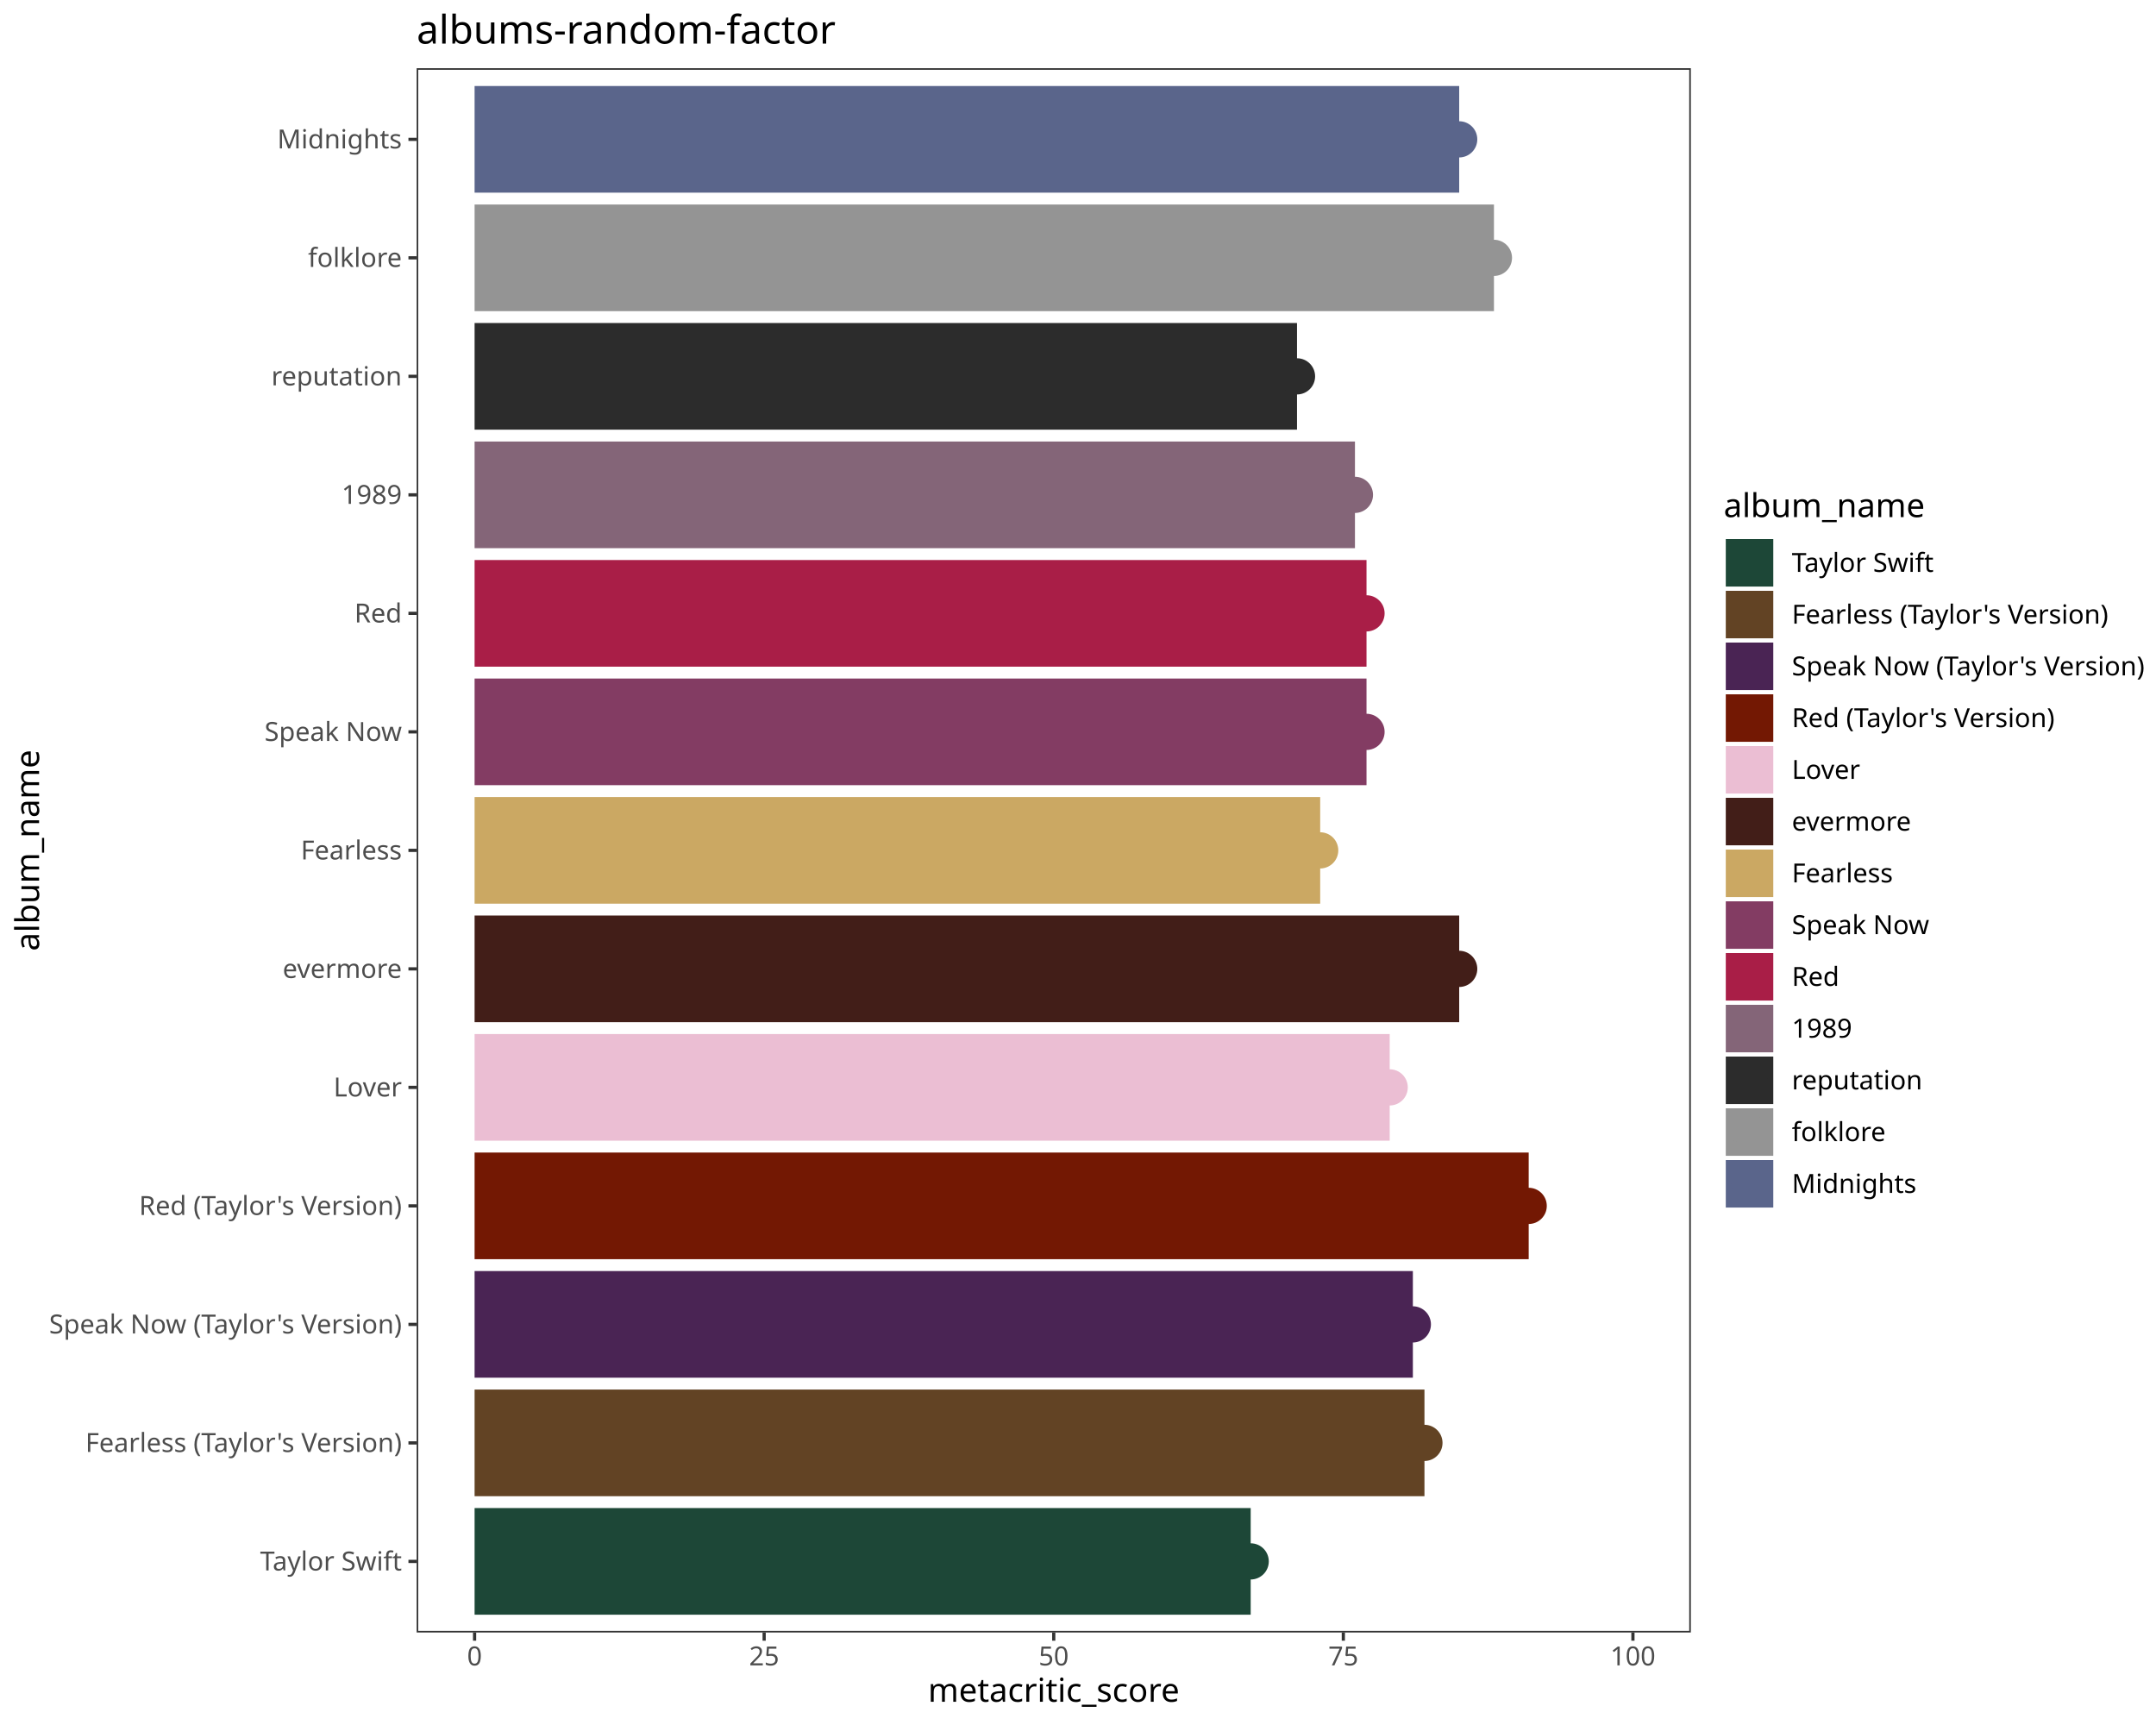
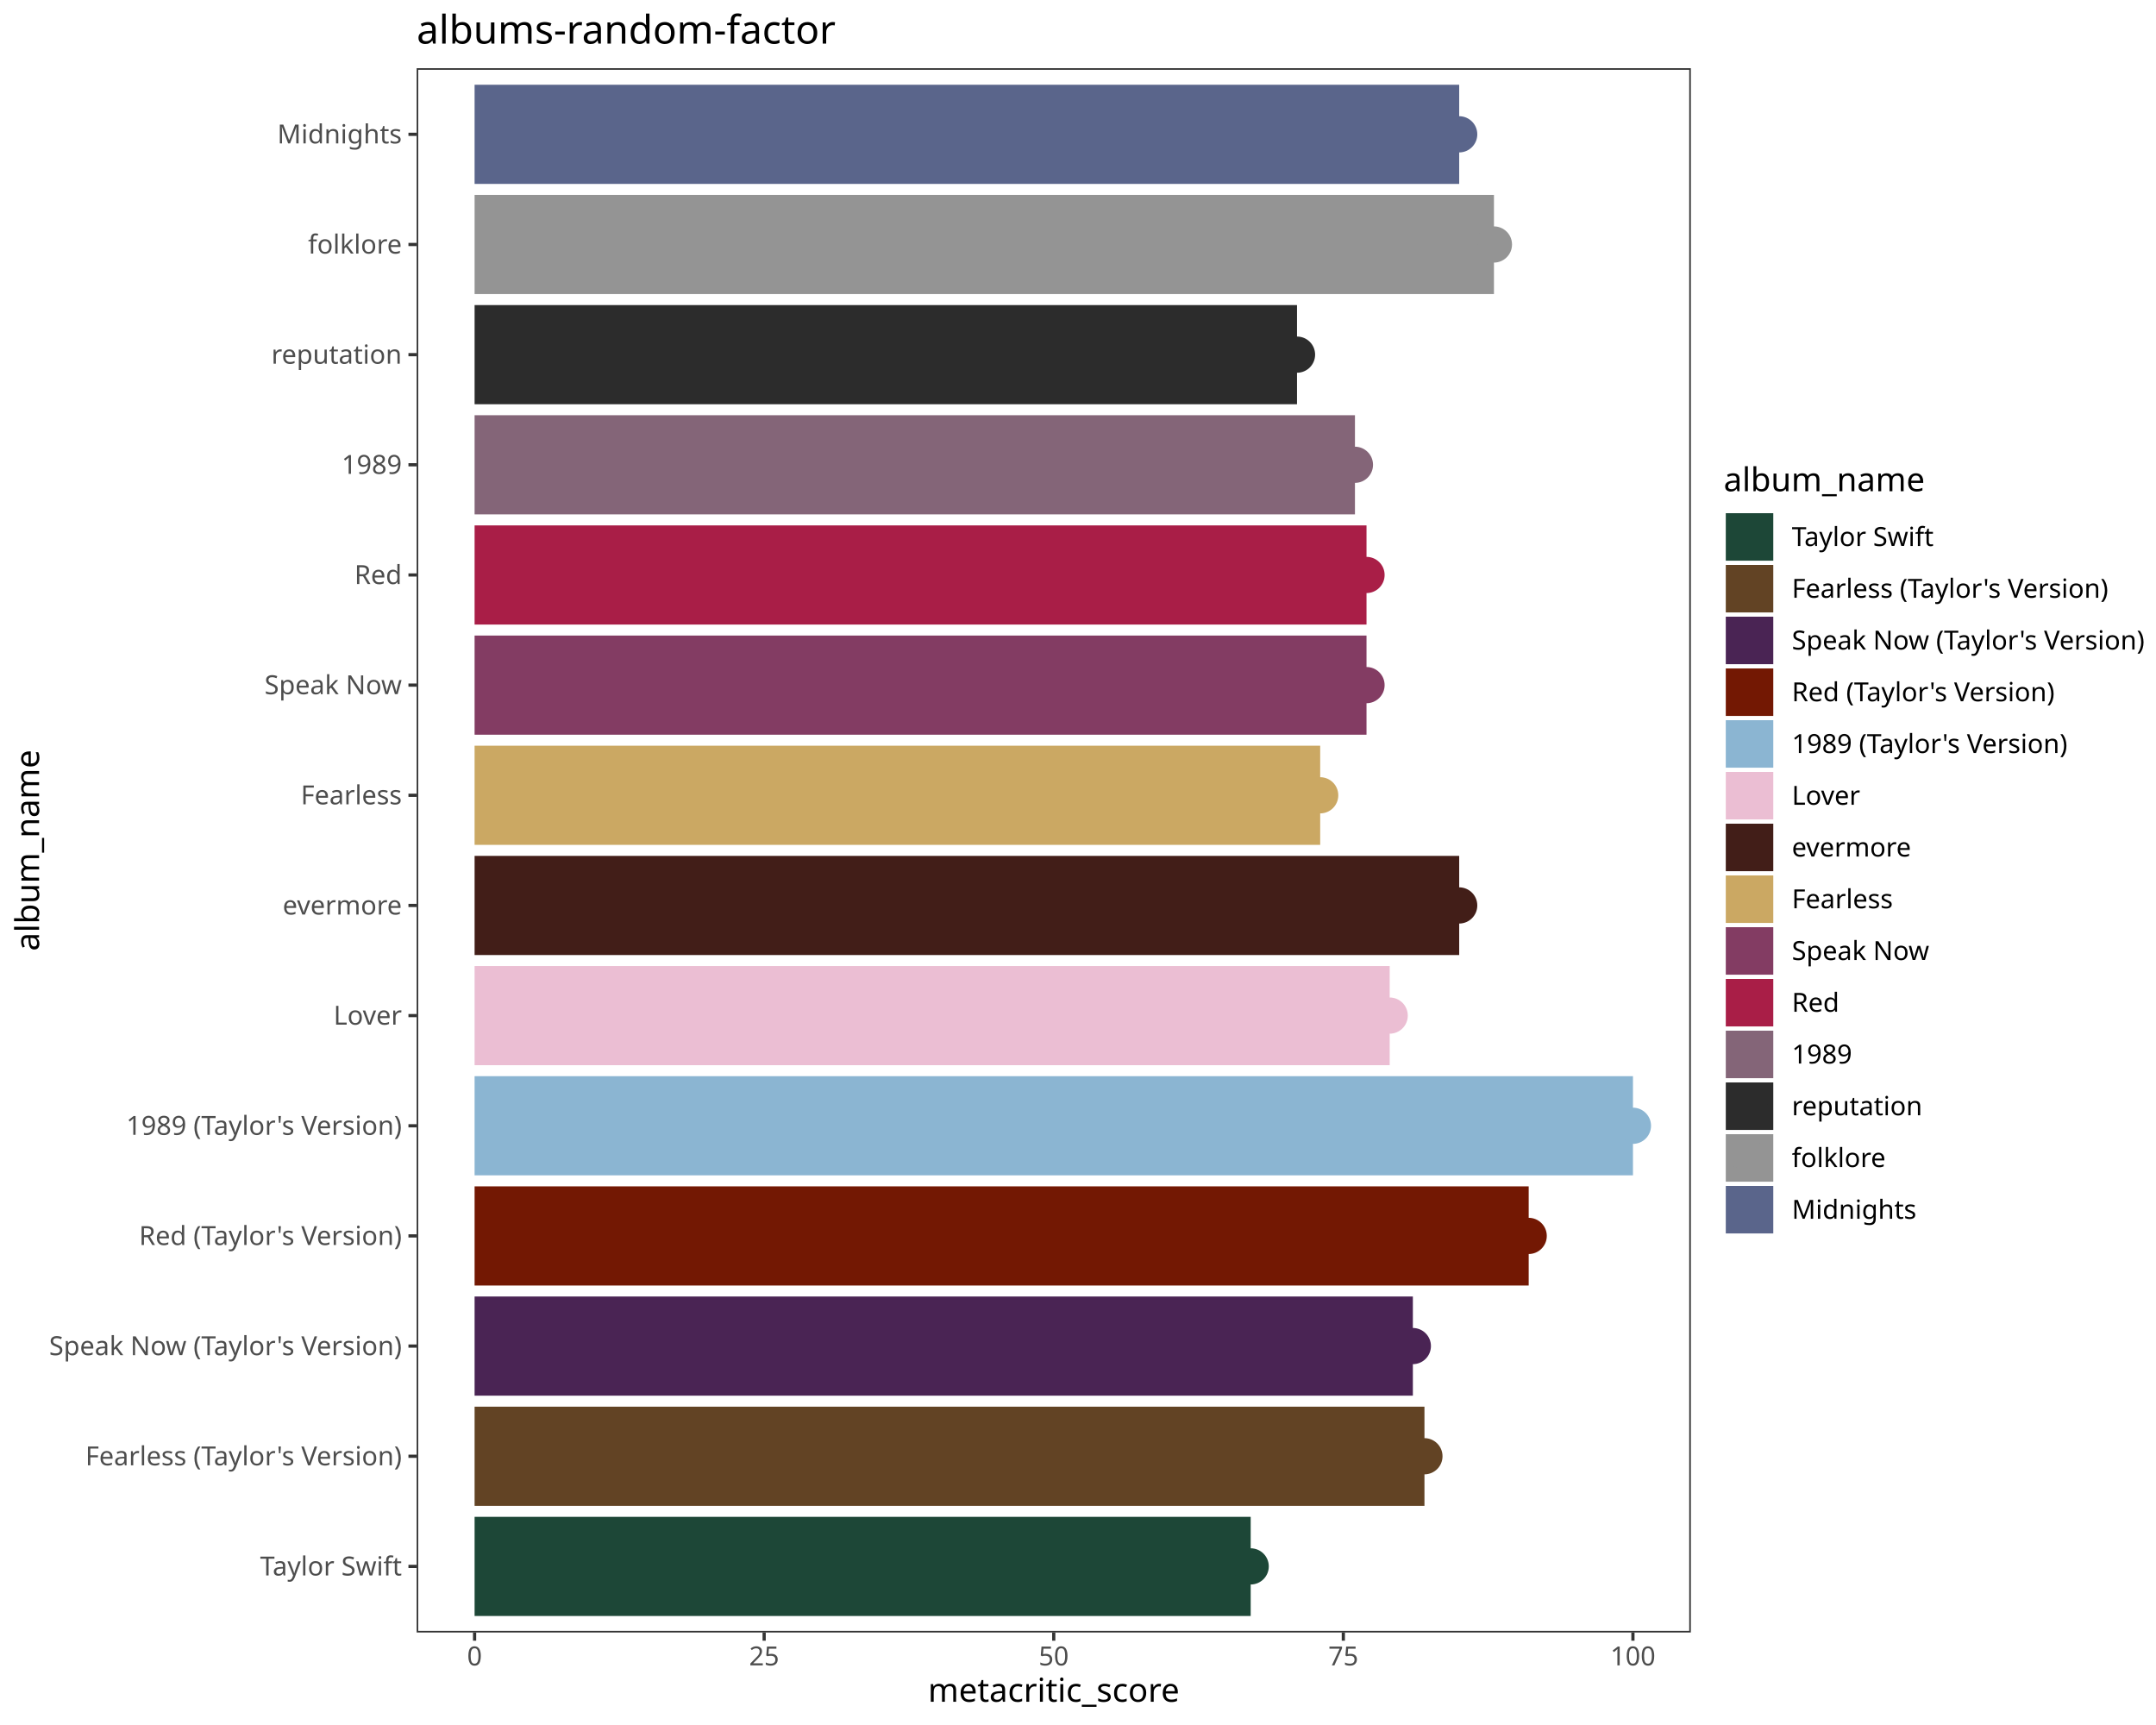
<svg xmlns="http://www.w3.org/2000/svg" class="svglite" data-engine-version="2.0" width="720.00pt" height="576.00pt" viewBox="0 0 720.00 576.00">
  <defs>
    <style type="text/css">
    .svglite line, .svglite polyline, .svglite polygon, .svglite path, .svglite rect, .svglite circle {
      fill: none;
      stroke: #000000;
      stroke-linecap: round;
      stroke-linejoin: round;
      stroke-miterlimit: 10.00;
    }
  </style>
  </defs>
  <rect width="100%" height="100%" style="stroke: none; fill: #FFFFFF;" />
  <defs>
    <clipPath id="cpMC4wMHw3MjAuMDB8MC4wMHw1NzYuMDA=">
      <rect x="0.00" y="0.00" width="720.00" height="576.00" />
    </clipPath>
  </defs>
  <g clip-path="url(#cpMC4wMHw3MjAuMDB8MC4wMHw1NzYuMDA=)">
    <rect x="0.00" y="0.00" width="720.00" height="576.00" style="stroke-width: 1.07; stroke: #FFFFFF; fill: #FFFFFF;" />
  </g>
  <defs>
    <clipPath id="cpMTM5LjE0fDU2NC42NnwyMi43OHw1NDUuMTE=">
      <rect x="139.14" y="22.78" width="425.52" height="522.33" />
    </clipPath>
  </defs>
  <g clip-path="url(#cpMTM5LjE0fDU2NC42NnwyMi43OHw1NDUuMTE=)">
    <rect x="139.14" y="22.78" width="425.52" height="522.33" style="stroke-width: 1.07; stroke: none; fill: #FFFFFF;" />
-     <rect x="158.49" y="503.56" width="259.18" height="35.61" style="stroke-width: 1.07; stroke: none; stroke-linecap: butt; stroke-linejoin: miter; fill: #1D4737;" />
-     <rect x="158.49" y="266.14" width="282.39" height="35.61" style="stroke-width: 1.07; stroke: none; stroke-linecap: butt; stroke-linejoin: miter; fill: #CBA863;" />
-     <rect x="158.49" y="226.57" width="297.86" height="35.61" style="stroke-width: 1.07; stroke: none; stroke-linecap: butt; stroke-linejoin: miter; fill: #833C63;" />
-     <rect x="158.49" y="187.00" width="297.86" height="35.61" style="stroke-width: 1.07; stroke: none; stroke-linecap: butt; stroke-linejoin: miter; fill: #A91E47;" />
-     <rect x="158.49" y="147.43" width="294.00" height="35.61" style="stroke-width: 1.07; stroke: none; stroke-linecap: butt; stroke-linejoin: miter; fill: #846578;" />
-     <rect x="158.49" y="107.86" width="274.65" height="35.61" style="stroke-width: 1.07; stroke: none; stroke-linecap: butt; stroke-linejoin: miter; fill: #2C2C2C;" />
-     <rect x="158.49" y="345.28" width="305.60" height="35.61" style="stroke-width: 1.07; stroke: none; stroke-linecap: butt; stroke-linejoin: miter; fill: #EBBED3;" />
-     <rect x="158.49" y="68.29" width="340.42" height="35.61" style="stroke-width: 1.07; stroke: none; stroke-linecap: butt; stroke-linejoin: miter; fill: #949494;" />
-     <rect x="158.49" y="305.71" width="328.81" height="35.61" style="stroke-width: 1.07; stroke: none; stroke-linecap: butt; stroke-linejoin: miter; fill: #421E18;" />
-     <rect x="158.49" y="463.99" width="317.21" height="35.61" style="stroke-width: 1.07; stroke: none; stroke-linecap: butt; stroke-linejoin: miter; fill: #624324;" />
-     <rect x="158.49" y="384.85" width="352.02" height="35.61" style="stroke-width: 1.07; stroke: none; stroke-linecap: butt; stroke-linejoin: miter; fill: #731803;" />
-     <rect x="158.49" y="28.72" width="328.81" height="35.61" style="stroke-width: 1.07; stroke: none; stroke-linecap: butt; stroke-linejoin: miter; fill: #5A658B;" />
-     <rect x="158.49" y="424.42" width="313.34" height="35.61" style="stroke-width: 1.07; stroke: none; stroke-linecap: butt; stroke-linejoin: miter; fill: #4A2454;" />
-     <circle cx="417.67" cy="521.37" r="5.69" style="stroke-width: 0.71; stroke: #1D4737; fill: #1D4737;" />
-     <circle cx="440.88" cy="283.95" r="5.69" style="stroke-width: 0.71; stroke: #CBA863; fill: #CBA863;" />
-     <circle cx="456.35" cy="244.38" r="5.69" style="stroke-width: 0.71; stroke: #833C63; fill: #833C63;" />
-     <circle cx="456.35" cy="204.81" r="5.69" style="stroke-width: 0.71; stroke: #A91E47; fill: #A91E47;" />
-     <circle cx="452.48" cy="165.24" r="5.69" style="stroke-width: 0.71; stroke: #846578; fill: #846578;" />
-     <circle cx="433.14" cy="125.67" r="5.69" style="stroke-width: 0.71; stroke: #2C2C2C; fill: #2C2C2C;" />
-     <circle cx="464.09" cy="363.09" r="5.69" style="stroke-width: 0.71; stroke: #EBBED3; fill: #EBBED3;" />
-     <circle cx="498.90" cy="86.10" r="5.69" style="stroke-width: 0.71; stroke: #949494; fill: #949494;" />
-     <circle cx="487.30" cy="323.52" r="5.69" style="stroke-width: 0.71; stroke: #421E18; fill: #421E18;" />
-     <circle cx="475.69" cy="481.80" r="5.69" style="stroke-width: 0.71; stroke: #624324; fill: #624324;" />
-     <circle cx="510.51" cy="402.66" r="5.69" style="stroke-width: 0.71; stroke: #731803; fill: #731803;" />
-     <circle cx="487.30" cy="46.53" r="5.69" style="stroke-width: 0.71; stroke: #5A658B; fill: #5A658B;" />
-     <circle cx="471.82" cy="442.23" r="5.69" style="stroke-width: 0.71; stroke: #4A2454; fill: #4A2454;" />
+     <rect x="158.49" y="506.49" width="259.18" height="33.11" style="stroke-width: 1.07; stroke: none; stroke-linecap: butt; stroke-linejoin: miter; fill: #1D4737;" />
+     <rect x="158.49" y="249.00" width="282.39" height="33.11" style="stroke-width: 1.07; stroke: none; stroke-linecap: butt; stroke-linejoin: miter; fill: #CBA863;" />
+     <rect x="158.49" y="212.22" width="297.86" height="33.11" style="stroke-width: 1.07; stroke: none; stroke-linecap: butt; stroke-linejoin: miter; fill: #833C63;" />
+     <rect x="158.49" y="175.44" width="297.86" height="33.11" style="stroke-width: 1.07; stroke: none; stroke-linecap: butt; stroke-linejoin: miter; fill: #A91E47;" />
+     <rect x="158.49" y="138.65" width="294.00" height="33.11" style="stroke-width: 1.07; stroke: none; stroke-linecap: butt; stroke-linejoin: miter; fill: #846578;" />
+     <rect x="158.49" y="101.87" width="274.65" height="33.11" style="stroke-width: 1.07; stroke: none; stroke-linecap: butt; stroke-linejoin: miter; fill: #2C2C2C;" />
+     <rect x="158.49" y="322.57" width="305.60" height="33.11" style="stroke-width: 1.07; stroke: none; stroke-linecap: butt; stroke-linejoin: miter; fill: #EBBED3;" />
+     <rect x="158.49" y="65.08" width="340.42" height="33.11" style="stroke-width: 1.07; stroke: none; stroke-linecap: butt; stroke-linejoin: miter; fill: #949494;" />
+     <rect x="158.49" y="285.79" width="328.81" height="33.11" style="stroke-width: 1.07; stroke: none; stroke-linecap: butt; stroke-linejoin: miter; fill: #421E18;" />
+     <rect x="158.49" y="469.71" width="317.21" height="33.11" style="stroke-width: 1.07; stroke: none; stroke-linecap: butt; stroke-linejoin: miter; fill: #624324;" />
+     <rect x="158.49" y="396.14" width="352.02" height="33.11" style="stroke-width: 1.07; stroke: none; stroke-linecap: butt; stroke-linejoin: miter; fill: #731803;" />
+     <rect x="158.49" y="28.30" width="328.81" height="33.11" style="stroke-width: 1.07; stroke: none; stroke-linecap: butt; stroke-linejoin: miter; fill: #5A658B;" />
+     <rect x="158.49" y="432.92" width="313.34" height="33.11" style="stroke-width: 1.07; stroke: none; stroke-linecap: butt; stroke-linejoin: miter; fill: #4A2454;" />
+     <rect x="158.49" y="359.35" width="386.84" height="33.11" style="stroke-width: 1.07; stroke: none; stroke-linecap: butt; stroke-linejoin: miter; fill: #8BB5D2;" />
+     <circle cx="417.67" cy="523.04" r="5.69" style="stroke-width: 0.71; stroke: #1D4737; fill: #1D4737;" />
+     <circle cx="440.88" cy="265.56" r="5.69" style="stroke-width: 0.71; stroke: #CBA863; fill: #CBA863;" />
+     <circle cx="456.35" cy="228.77" r="5.69" style="stroke-width: 0.71; stroke: #833C63; fill: #833C63;" />
+     <circle cx="456.35" cy="191.99" r="5.69" style="stroke-width: 0.71; stroke: #A91E47; fill: #A91E47;" />
+     <circle cx="452.48" cy="155.20" r="5.69" style="stroke-width: 0.71; stroke: #846578; fill: #846578;" />
+     <circle cx="433.14" cy="118.42" r="5.69" style="stroke-width: 0.71; stroke: #2C2C2C; fill: #2C2C2C;" />
+     <circle cx="464.09" cy="339.12" r="5.69" style="stroke-width: 0.71; stroke: #EBBED3; fill: #EBBED3;" />
+     <circle cx="498.90" cy="81.64" r="5.69" style="stroke-width: 0.71; stroke: #949494; fill: #949494;" />
+     <circle cx="487.30" cy="302.34" r="5.69" style="stroke-width: 0.71; stroke: #421E18; fill: #421E18;" />
+     <circle cx="475.69" cy="486.26" r="5.69" style="stroke-width: 0.71; stroke: #624324; fill: #624324;" />
+     <circle cx="510.51" cy="412.69" r="5.69" style="stroke-width: 0.71; stroke: #731803; fill: #731803;" />
+     <circle cx="487.30" cy="44.85" r="5.69" style="stroke-width: 0.71; stroke: #5A658B; fill: #5A658B;" />
+     <circle cx="471.82" cy="449.47" r="5.69" style="stroke-width: 0.71; stroke: #4A2454; fill: #4A2454;" />
+     <circle cx="545.32" cy="375.91" r="5.69" style="stroke-width: 0.71; stroke: #8BB5D2; fill: #8BB5D2;" />
    <rect x="139.14" y="22.78" width="425.52" height="522.33" style="stroke-width: 1.07; stroke: #333333;" />
  </g>
  <g clip-path="url(#cpMC4wMHw3MjAuMDB8MC4wMHw1NzYuMDA=)">
-     <text x="134.21" y="524.40" text-anchor="end" style="font-size: 8.80px; fill: #4D4D4D; font-family: sans;" textLength="45.97px" lengthAdjust="spacingAndGlyphs">Taylor Swift</text>
-     <text x="134.21" y="484.83" text-anchor="end" style="font-size: 8.80px; fill: #4D4D4D; font-family: sans;" textLength="104.88px" lengthAdjust="spacingAndGlyphs">Fearless (Taylor's Version)</text>
-     <text x="134.21" y="445.26" text-anchor="end" style="font-size: 8.80px; fill: #4D4D4D; font-family: sans;" textLength="116.14px" lengthAdjust="spacingAndGlyphs">Speak Now (Taylor's Version)</text>
-     <text x="134.21" y="405.69" text-anchor="end" style="font-size: 8.80px; fill: #4D4D4D; font-family: sans;" textLength="87.27px" lengthAdjust="spacingAndGlyphs">Red (Taylor's Version)</text>
-     <text x="134.21" y="366.12" text-anchor="end" style="font-size: 8.80px; fill: #4D4D4D; font-family: sans;" textLength="22.02px" lengthAdjust="spacingAndGlyphs">Lover</text>
-     <text x="134.21" y="326.55" text-anchor="end" style="font-size: 8.80px; fill: #4D4D4D; font-family: sans;" textLength="37.18px" lengthAdjust="spacingAndGlyphs">evermore</text>
-     <text x="134.21" y="286.98" text-anchor="end" style="font-size: 8.80px; fill: #4D4D4D; font-family: sans;" textLength="33.75px" lengthAdjust="spacingAndGlyphs">Fearless</text>
-     <text x="134.21" y="247.41" text-anchor="end" style="font-size: 8.80px; fill: #4D4D4D; font-family: sans;" textLength="45.01px" lengthAdjust="spacingAndGlyphs">Speak Now</text>
-     <text x="134.21" y="207.84" text-anchor="end" style="font-size: 8.80px; fill: #4D4D4D; font-family: sans;" textLength="16.15px" lengthAdjust="spacingAndGlyphs">Red</text>
-     <text x="134.21" y="168.26" text-anchor="end" style="font-size: 8.80px; fill: #4D4D4D; font-family: sans;" textLength="19.58px" lengthAdjust="spacingAndGlyphs">1989</text>
-     <text x="134.21" y="128.69" text-anchor="end" style="font-size: 8.80px; fill: #4D4D4D; font-family: sans;" textLength="39.14px" lengthAdjust="spacingAndGlyphs">reputation</text>
-     <text x="134.21" y="89.12" text-anchor="end" style="font-size: 8.80px; fill: #4D4D4D; font-family: sans;" textLength="28.37px" lengthAdjust="spacingAndGlyphs">folklore</text>
-     <text x="134.21" y="49.55" text-anchor="end" style="font-size: 8.80px; fill: #4D4D4D; font-family: sans;" textLength="37.67px" lengthAdjust="spacingAndGlyphs">Midnights</text>
-     <polyline points="136.40,521.37 139.14,521.37 " style="stroke-width: 1.07; stroke: #333333; stroke-linecap: butt;" />
-     <polyline points="136.40,481.80 139.14,481.80 " style="stroke-width: 1.07; stroke: #333333; stroke-linecap: butt;" />
-     <polyline points="136.40,442.23 139.14,442.23 " style="stroke-width: 1.07; stroke: #333333; stroke-linecap: butt;" />
-     <polyline points="136.40,402.66 139.14,402.66 " style="stroke-width: 1.07; stroke: #333333; stroke-linecap: butt;" />
-     <polyline points="136.40,363.09 139.14,363.09 " style="stroke-width: 1.07; stroke: #333333; stroke-linecap: butt;" />
-     <polyline points="136.40,323.52 139.14,323.52 " style="stroke-width: 1.07; stroke: #333333; stroke-linecap: butt;" />
-     <polyline points="136.40,283.95 139.14,283.95 " style="stroke-width: 1.07; stroke: #333333; stroke-linecap: butt;" />
-     <polyline points="136.40,244.38 139.14,244.38 " style="stroke-width: 1.07; stroke: #333333; stroke-linecap: butt;" />
-     <polyline points="136.40,204.81 139.14,204.81 " style="stroke-width: 1.07; stroke: #333333; stroke-linecap: butt;" />
-     <polyline points="136.40,165.24 139.14,165.24 " style="stroke-width: 1.07; stroke: #333333; stroke-linecap: butt;" />
-     <polyline points="136.40,125.67 139.14,125.67 " style="stroke-width: 1.07; stroke: #333333; stroke-linecap: butt;" />
-     <polyline points="136.40,86.10 139.14,86.10 " style="stroke-width: 1.07; stroke: #333333; stroke-linecap: butt;" />
-     <polyline points="136.40,46.53 139.14,46.53 " style="stroke-width: 1.07; stroke: #333333; stroke-linecap: butt;" />
+     <text x="134.21" y="526.07" text-anchor="end" style="font-size: 8.80px; fill: #4D4D4D; font-family: sans;" textLength="45.97px" lengthAdjust="spacingAndGlyphs">Taylor Swift</text>
+     <text x="134.21" y="489.29" text-anchor="end" style="font-size: 8.80px; fill: #4D4D4D; font-family: sans;" textLength="104.88px" lengthAdjust="spacingAndGlyphs">Fearless (Taylor's Version)</text>
+     <text x="134.21" y="452.50" text-anchor="end" style="font-size: 8.80px; fill: #4D4D4D; font-family: sans;" textLength="116.14px" lengthAdjust="spacingAndGlyphs">Speak Now (Taylor's Version)</text>
+     <text x="134.21" y="415.72" text-anchor="end" style="font-size: 8.80px; fill: #4D4D4D; font-family: sans;" textLength="87.27px" lengthAdjust="spacingAndGlyphs">Red (Taylor's Version)</text>
+     <text x="134.21" y="378.94" text-anchor="end" style="font-size: 8.80px; fill: #4D4D4D; font-family: sans;" textLength="90.71px" lengthAdjust="spacingAndGlyphs">1989 (Taylor's Version)</text>
+     <text x="134.21" y="342.15" text-anchor="end" style="font-size: 8.80px; fill: #4D4D4D; font-family: sans;" textLength="22.02px" lengthAdjust="spacingAndGlyphs">Lover</text>
+     <text x="134.21" y="305.37" text-anchor="end" style="font-size: 8.80px; fill: #4D4D4D; font-family: sans;" textLength="37.18px" lengthAdjust="spacingAndGlyphs">evermore</text>
+     <text x="134.21" y="268.58" text-anchor="end" style="font-size: 8.80px; fill: #4D4D4D; font-family: sans;" textLength="33.75px" lengthAdjust="spacingAndGlyphs">Fearless</text>
+     <text x="134.21" y="231.80" text-anchor="end" style="font-size: 8.80px; fill: #4D4D4D; font-family: sans;" textLength="45.01px" lengthAdjust="spacingAndGlyphs">Speak Now</text>
+     <text x="134.21" y="195.02" text-anchor="end" style="font-size: 8.80px; fill: #4D4D4D; font-family: sans;" textLength="16.15px" lengthAdjust="spacingAndGlyphs">Red</text>
+     <text x="134.21" y="158.23" text-anchor="end" style="font-size: 8.80px; fill: #4D4D4D; font-family: sans;" textLength="19.58px" lengthAdjust="spacingAndGlyphs">1989</text>
+     <text x="134.21" y="121.45" text-anchor="end" style="font-size: 8.80px; fill: #4D4D4D; font-family: sans;" textLength="39.14px" lengthAdjust="spacingAndGlyphs">reputation</text>
+     <text x="134.21" y="84.67" text-anchor="end" style="font-size: 8.80px; fill: #4D4D4D; font-family: sans;" textLength="28.37px" lengthAdjust="spacingAndGlyphs">folklore</text>
+     <text x="134.21" y="47.88" text-anchor="end" style="font-size: 8.80px; fill: #4D4D4D; font-family: sans;" textLength="37.67px" lengthAdjust="spacingAndGlyphs">Midnights</text>
+     <polyline points="136.40,523.04 139.14,523.04 " style="stroke-width: 1.07; stroke: #333333; stroke-linecap: butt;" />
+     <polyline points="136.40,486.26 139.14,486.26 " style="stroke-width: 1.07; stroke: #333333; stroke-linecap: butt;" />
+     <polyline points="136.40,449.47 139.14,449.47 " style="stroke-width: 1.07; stroke: #333333; stroke-linecap: butt;" />
+     <polyline points="136.40,412.69 139.14,412.69 " style="stroke-width: 1.07; stroke: #333333; stroke-linecap: butt;" />
+     <polyline points="136.40,375.91 139.14,375.91 " style="stroke-width: 1.07; stroke: #333333; stroke-linecap: butt;" />
+     <polyline points="136.40,339.12 139.14,339.12 " style="stroke-width: 1.07; stroke: #333333; stroke-linecap: butt;" />
+     <polyline points="136.40,302.34 139.14,302.34 " style="stroke-width: 1.07; stroke: #333333; stroke-linecap: butt;" />
+     <polyline points="136.40,265.56 139.14,265.56 " style="stroke-width: 1.07; stroke: #333333; stroke-linecap: butt;" />
+     <polyline points="136.40,228.77 139.14,228.77 " style="stroke-width: 1.07; stroke: #333333; stroke-linecap: butt;" />
+     <polyline points="136.40,191.99 139.14,191.99 " style="stroke-width: 1.07; stroke: #333333; stroke-linecap: butt;" />
+     <polyline points="136.40,155.20 139.14,155.20 " style="stroke-width: 1.07; stroke: #333333; stroke-linecap: butt;" />
+     <polyline points="136.40,118.42 139.14,118.42 " style="stroke-width: 1.07; stroke: #333333; stroke-linecap: butt;" />
+     <polyline points="136.40,81.64 139.14,81.64 " style="stroke-width: 1.07; stroke: #333333; stroke-linecap: butt;" />
+     <polyline points="136.40,44.85 139.14,44.85 " style="stroke-width: 1.07; stroke: #333333; stroke-linecap: butt;" />
    <polyline points="158.49,547.85 158.49,545.11 " style="stroke-width: 1.07; stroke: #333333; stroke-linecap: butt;" />
    <polyline points="255.19,547.85 255.19,545.11 " style="stroke-width: 1.07; stroke: #333333; stroke-linecap: butt;" />
    <polyline points="351.90,547.85 351.90,545.11 " style="stroke-width: 1.07; stroke: #333333; stroke-linecap: butt;" />
    <polyline points="448.61,547.85 448.61,545.11 " style="stroke-width: 1.07; stroke: #333333; stroke-linecap: butt;" />
    <polyline points="545.32,547.85 545.32,545.11 " style="stroke-width: 1.07; stroke: #333333; stroke-linecap: butt;" />
    <text x="158.49" y="556.10" text-anchor="middle" style="font-size: 8.80px; fill: #4D4D4D; font-family: sans;" textLength="4.89px" lengthAdjust="spacingAndGlyphs">0</text>
    <text x="255.19" y="556.10" text-anchor="middle" style="font-size: 8.80px; fill: #4D4D4D; font-family: sans;" textLength="9.79px" lengthAdjust="spacingAndGlyphs">25</text>
    <text x="351.90" y="556.10" text-anchor="middle" style="font-size: 8.80px; fill: #4D4D4D; font-family: sans;" textLength="9.79px" lengthAdjust="spacingAndGlyphs">50</text>
    <text x="448.61" y="556.10" text-anchor="middle" style="font-size: 8.80px; fill: #4D4D4D; font-family: sans;" textLength="9.79px" lengthAdjust="spacingAndGlyphs">75</text>
    <text x="545.32" y="556.10" text-anchor="middle" style="font-size: 8.80px; fill: #4D4D4D; font-family: sans;" textLength="14.68px" lengthAdjust="spacingAndGlyphs">100</text>
    <text x="351.90" y="568.24" text-anchor="middle" style="font-size: 11.00px; font-family: sans;" textLength="80.10px" lengthAdjust="spacingAndGlyphs">metacritic_score</text>
    <text transform="translate(13.05,283.95) rotate(-90)" text-anchor="middle" style="font-size: 11.00px; font-family: sans;" textLength="63.60px" lengthAdjust="spacingAndGlyphs">album_name</text>
-     <rect x="575.62" y="163.96" width="138.90" height="239.97" style="stroke-width: 1.07; stroke: none; fill: #FFFFFF;" />
-     <text x="575.62" y="172.67" style="font-size: 11.00px; font-family: sans;" textLength="63.60px" lengthAdjust="spacingAndGlyphs">album_name</text>
-     <rect x="575.62" y="179.29" width="17.28" height="17.28" style="stroke-width: 1.07; stroke: none; fill: #FFFFFF;" />
-     <rect x="576.33" y="180.00" width="15.86" height="15.86" style="stroke-width: 1.07; stroke: none; stroke-linecap: butt; stroke-linejoin: miter; fill: #1D4737;" />
-     <circle cx="584.26" cy="187.93" r="5.69" style="stroke-width: 0.71; stroke: #1D4737; fill: #1D4737;" />
-     <rect x="575.62" y="196.57" width="17.28" height="17.28" style="stroke-width: 1.07; stroke: none; fill: #FFFFFF;" />
-     <rect x="576.33" y="197.28" width="15.86" height="15.86" style="stroke-width: 1.07; stroke: none; stroke-linecap: butt; stroke-linejoin: miter; fill: #624324;" />
-     <circle cx="584.26" cy="205.21" r="5.69" style="stroke-width: 0.71; stroke: #624324; fill: #624324;" />
-     <rect x="575.62" y="213.85" width="17.28" height="17.28" style="stroke-width: 1.07; stroke: none; fill: #FFFFFF;" />
-     <rect x="576.33" y="214.56" width="15.86" height="15.86" style="stroke-width: 1.07; stroke: none; stroke-linecap: butt; stroke-linejoin: miter; fill: #4A2454;" />
-     <circle cx="584.26" cy="222.49" r="5.69" style="stroke-width: 0.71; stroke: #4A2454; fill: #4A2454;" />
-     <rect x="575.62" y="231.13" width="17.28" height="17.28" style="stroke-width: 1.07; stroke: none; fill: #FFFFFF;" />
-     <rect x="576.33" y="231.84" width="15.86" height="15.86" style="stroke-width: 1.07; stroke: none; stroke-linecap: butt; stroke-linejoin: miter; fill: #731803;" />
-     <circle cx="584.26" cy="239.77" r="5.69" style="stroke-width: 0.71; stroke: #731803; fill: #731803;" />
-     <rect x="575.62" y="248.41" width="17.28" height="17.28" style="stroke-width: 1.07; stroke: none; fill: #FFFFFF;" />
-     <rect x="576.33" y="249.12" width="15.86" height="15.86" style="stroke-width: 1.07; stroke: none; stroke-linecap: butt; stroke-linejoin: miter; fill: #EBBED3;" />
-     <circle cx="584.26" cy="257.05" r="5.69" style="stroke-width: 0.71; stroke: #EBBED3; fill: #EBBED3;" />
-     <rect x="575.62" y="265.69" width="17.28" height="17.28" style="stroke-width: 1.07; stroke: none; fill: #FFFFFF;" />
-     <rect x="576.33" y="266.40" width="15.86" height="15.86" style="stroke-width: 1.07; stroke: none; stroke-linecap: butt; stroke-linejoin: miter; fill: #421E18;" />
-     <circle cx="584.26" cy="274.33" r="5.69" style="stroke-width: 0.71; stroke: #421E18; fill: #421E18;" />
-     <rect x="575.62" y="282.97" width="17.28" height="17.28" style="stroke-width: 1.07; stroke: none; fill: #FFFFFF;" />
-     <rect x="576.33" y="283.68" width="15.86" height="15.86" style="stroke-width: 1.07; stroke: none; stroke-linecap: butt; stroke-linejoin: miter; fill: #CBA863;" />
-     <circle cx="584.26" cy="291.61" r="5.69" style="stroke-width: 0.71; stroke: #CBA863; fill: #CBA863;" />
-     <rect x="575.62" y="300.25" width="17.28" height="17.28" style="stroke-width: 1.07; stroke: none; fill: #FFFFFF;" />
-     <rect x="576.33" y="300.96" width="15.86" height="15.86" style="stroke-width: 1.07; stroke: none; stroke-linecap: butt; stroke-linejoin: miter; fill: #833C63;" />
-     <circle cx="584.26" cy="308.89" r="5.69" style="stroke-width: 0.71; stroke: #833C63; fill: #833C63;" />
-     <rect x="575.62" y="317.53" width="17.28" height="17.28" style="stroke-width: 1.07; stroke: none; fill: #FFFFFF;" />
-     <rect x="576.33" y="318.24" width="15.86" height="15.86" style="stroke-width: 1.07; stroke: none; stroke-linecap: butt; stroke-linejoin: miter; fill: #A91E47;" />
-     <circle cx="584.26" cy="326.17" r="5.69" style="stroke-width: 0.71; stroke: #A91E47; fill: #A91E47;" />
-     <rect x="575.62" y="334.81" width="17.28" height="17.28" style="stroke-width: 1.07; stroke: none; fill: #FFFFFF;" />
-     <rect x="576.33" y="335.52" width="15.86" height="15.86" style="stroke-width: 1.07; stroke: none; stroke-linecap: butt; stroke-linejoin: miter; fill: #846578;" />
-     <circle cx="584.26" cy="343.45" r="5.69" style="stroke-width: 0.71; stroke: #846578; fill: #846578;" />
-     <rect x="575.62" y="352.09" width="17.28" height="17.28" style="stroke-width: 1.07; stroke: none; fill: #FFFFFF;" />
-     <rect x="576.33" y="352.80" width="15.86" height="15.86" style="stroke-width: 1.07; stroke: none; stroke-linecap: butt; stroke-linejoin: miter; fill: #2C2C2C;" />
-     <circle cx="584.26" cy="360.73" r="5.69" style="stroke-width: 0.71; stroke: #2C2C2C; fill: #2C2C2C;" />
-     <rect x="575.62" y="369.37" width="17.28" height="17.28" style="stroke-width: 1.07; stroke: none; fill: #FFFFFF;" />
-     <rect x="576.33" y="370.08" width="15.86" height="15.86" style="stroke-width: 1.07; stroke: none; stroke-linecap: butt; stroke-linejoin: miter; fill: #949494;" />
-     <circle cx="584.26" cy="378.01" r="5.69" style="stroke-width: 0.71; stroke: #949494; fill: #949494;" />
-     <rect x="575.62" y="386.65" width="17.28" height="17.28" style="stroke-width: 1.07; stroke: none; fill: #FFFFFF;" />
-     <rect x="576.33" y="387.36" width="15.86" height="15.86" style="stroke-width: 1.07; stroke: none; stroke-linecap: butt; stroke-linejoin: miter; fill: #5A658B;" />
-     <circle cx="584.26" cy="395.29" r="5.69" style="stroke-width: 0.71; stroke: #5A658B; fill: #5A658B;" />
-     <text x="598.38" y="190.96" style="font-size: 8.80px; font-family: sans;" textLength="45.97px" lengthAdjust="spacingAndGlyphs">Taylor Swift</text>
-     <text x="598.38" y="208.24" style="font-size: 8.80px; font-family: sans;" textLength="104.88px" lengthAdjust="spacingAndGlyphs">Fearless (Taylor's Version)</text>
-     <text x="598.38" y="225.52" style="font-size: 8.80px; font-family: sans;" textLength="116.14px" lengthAdjust="spacingAndGlyphs">Speak Now (Taylor's Version)</text>
-     <text x="598.38" y="242.80" style="font-size: 8.80px; font-family: sans;" textLength="87.27px" lengthAdjust="spacingAndGlyphs">Red (Taylor's Version)</text>
-     <text x="598.38" y="260.08" style="font-size: 8.80px; font-family: sans;" textLength="22.02px" lengthAdjust="spacingAndGlyphs">Lover</text>
-     <text x="598.38" y="277.36" style="font-size: 8.80px; font-family: sans;" textLength="37.18px" lengthAdjust="spacingAndGlyphs">evermore</text>
-     <text x="598.38" y="294.64" style="font-size: 8.80px; font-family: sans;" textLength="33.75px" lengthAdjust="spacingAndGlyphs">Fearless</text>
-     <text x="598.38" y="311.92" style="font-size: 8.80px; font-family: sans;" textLength="45.01px" lengthAdjust="spacingAndGlyphs">Speak Now</text>
-     <text x="598.38" y="329.20" style="font-size: 8.80px; font-family: sans;" textLength="16.15px" lengthAdjust="spacingAndGlyphs">Red</text>
-     <text x="598.38" y="346.48" style="font-size: 8.80px; font-family: sans;" textLength="19.58px" lengthAdjust="spacingAndGlyphs">1989</text>
-     <text x="598.38" y="363.76" style="font-size: 8.80px; font-family: sans;" textLength="39.14px" lengthAdjust="spacingAndGlyphs">reputation</text>
-     <text x="598.38" y="381.04" style="font-size: 8.80px; font-family: sans;" textLength="28.37px" lengthAdjust="spacingAndGlyphs">folklore</text>
-     <text x="598.38" y="398.32" style="font-size: 8.80px; font-family: sans;" textLength="37.67px" lengthAdjust="spacingAndGlyphs">Midnights</text>
+     <rect x="575.62" y="155.32" width="138.90" height="257.25" style="stroke-width: 1.07; stroke: none; fill: #FFFFFF;" />
+     <text x="575.62" y="164.03" style="font-size: 11.00px; font-family: sans;" textLength="63.60px" lengthAdjust="spacingAndGlyphs">album_name</text>
+     <rect x="575.62" y="170.65" width="17.28" height="17.28" style="stroke-width: 1.07; stroke: none; fill: #FFFFFF;" />
+     <rect x="576.33" y="171.36" width="15.86" height="15.86" style="stroke-width: 1.07; stroke: none; stroke-linecap: butt; stroke-linejoin: miter; fill: #1D4737;" />
+     <circle cx="584.26" cy="179.29" r="5.69" style="stroke-width: 0.71; stroke: #1D4737; fill: #1D4737;" />
+     <rect x="575.62" y="187.93" width="17.28" height="17.28" style="stroke-width: 1.07; stroke: none; fill: #FFFFFF;" />
+     <rect x="576.33" y="188.64" width="15.86" height="15.86" style="stroke-width: 1.07; stroke: none; stroke-linecap: butt; stroke-linejoin: miter; fill: #624324;" />
+     <circle cx="584.26" cy="196.57" r="5.69" style="stroke-width: 0.71; stroke: #624324; fill: #624324;" />
+     <rect x="575.62" y="205.21" width="17.28" height="17.28" style="stroke-width: 1.07; stroke: none; fill: #FFFFFF;" />
+     <rect x="576.33" y="205.92" width="15.86" height="15.86" style="stroke-width: 1.07; stroke: none; stroke-linecap: butt; stroke-linejoin: miter; fill: #4A2454;" />
+     <circle cx="584.26" cy="213.85" r="5.69" style="stroke-width: 0.71; stroke: #4A2454; fill: #4A2454;" />
+     <rect x="575.62" y="222.49" width="17.28" height="17.28" style="stroke-width: 1.07; stroke: none; fill: #FFFFFF;" />
+     <rect x="576.33" y="223.20" width="15.86" height="15.86" style="stroke-width: 1.07; stroke: none; stroke-linecap: butt; stroke-linejoin: miter; fill: #731803;" />
+     <circle cx="584.26" cy="231.13" r="5.69" style="stroke-width: 0.71; stroke: #731803; fill: #731803;" />
+     <rect x="575.62" y="239.77" width="17.28" height="17.28" style="stroke-width: 1.07; stroke: none; fill: #FFFFFF;" />
+     <rect x="576.33" y="240.48" width="15.86" height="15.86" style="stroke-width: 1.07; stroke: none; stroke-linecap: butt; stroke-linejoin: miter; fill: #8BB5D2;" />
+     <circle cx="584.26" cy="248.41" r="5.69" style="stroke-width: 0.71; stroke: #8BB5D2; fill: #8BB5D2;" />
+     <rect x="575.62" y="257.05" width="17.28" height="17.28" style="stroke-width: 1.07; stroke: none; fill: #FFFFFF;" />
+     <rect x="576.33" y="257.76" width="15.86" height="15.86" style="stroke-width: 1.07; stroke: none; stroke-linecap: butt; stroke-linejoin: miter; fill: #EBBED3;" />
+     <circle cx="584.26" cy="265.69" r="5.69" style="stroke-width: 0.71; stroke: #EBBED3; fill: #EBBED3;" />
+     <rect x="575.62" y="274.33" width="17.28" height="17.28" style="stroke-width: 1.07; stroke: none; fill: #FFFFFF;" />
+     <rect x="576.33" y="275.04" width="15.86" height="15.86" style="stroke-width: 1.07; stroke: none; stroke-linecap: butt; stroke-linejoin: miter; fill: #421E18;" />
+     <circle cx="584.26" cy="282.97" r="5.69" style="stroke-width: 0.71; stroke: #421E18; fill: #421E18;" />
+     <rect x="575.62" y="291.61" width="17.28" height="17.28" style="stroke-width: 1.07; stroke: none; fill: #FFFFFF;" />
+     <rect x="576.33" y="292.32" width="15.86" height="15.86" style="stroke-width: 1.07; stroke: none; stroke-linecap: butt; stroke-linejoin: miter; fill: #CBA863;" />
+     <circle cx="584.26" cy="300.25" r="5.69" style="stroke-width: 0.71; stroke: #CBA863; fill: #CBA863;" />
+     <rect x="575.62" y="308.89" width="17.28" height="17.28" style="stroke-width: 1.07; stroke: none; fill: #FFFFFF;" />
+     <rect x="576.33" y="309.60" width="15.86" height="15.86" style="stroke-width: 1.07; stroke: none; stroke-linecap: butt; stroke-linejoin: miter; fill: #833C63;" />
+     <circle cx="584.26" cy="317.53" r="5.69" style="stroke-width: 0.71; stroke: #833C63; fill: #833C63;" />
+     <rect x="575.62" y="326.17" width="17.28" height="17.28" style="stroke-width: 1.07; stroke: none; fill: #FFFFFF;" />
+     <rect x="576.33" y="326.88" width="15.86" height="15.86" style="stroke-width: 1.07; stroke: none; stroke-linecap: butt; stroke-linejoin: miter; fill: #A91E47;" />
+     <circle cx="584.26" cy="334.81" r="5.69" style="stroke-width: 0.71; stroke: #A91E47; fill: #A91E47;" />
+     <rect x="575.62" y="343.45" width="17.28" height="17.28" style="stroke-width: 1.07; stroke: none; fill: #FFFFFF;" />
+     <rect x="576.33" y="344.16" width="15.86" height="15.86" style="stroke-width: 1.07; stroke: none; stroke-linecap: butt; stroke-linejoin: miter; fill: #846578;" />
+     <circle cx="584.26" cy="352.09" r="5.69" style="stroke-width: 0.71; stroke: #846578; fill: #846578;" />
+     <rect x="575.62" y="360.73" width="17.28" height="17.28" style="stroke-width: 1.07; stroke: none; fill: #FFFFFF;" />
+     <rect x="576.33" y="361.44" width="15.86" height="15.86" style="stroke-width: 1.07; stroke: none; stroke-linecap: butt; stroke-linejoin: miter; fill: #2C2C2C;" />
+     <circle cx="584.26" cy="369.37" r="5.69" style="stroke-width: 0.71; stroke: #2C2C2C; fill: #2C2C2C;" />
+     <rect x="575.62" y="378.01" width="17.28" height="17.28" style="stroke-width: 1.07; stroke: none; fill: #FFFFFF;" />
+     <rect x="576.33" y="378.72" width="15.86" height="15.86" style="stroke-width: 1.07; stroke: none; stroke-linecap: butt; stroke-linejoin: miter; fill: #949494;" />
+     <circle cx="584.26" cy="386.65" r="5.69" style="stroke-width: 0.71; stroke: #949494; fill: #949494;" />
+     <rect x="575.62" y="395.29" width="17.28" height="17.28" style="stroke-width: 1.07; stroke: none; fill: #FFFFFF;" />
+     <rect x="576.33" y="396.00" width="15.86" height="15.86" style="stroke-width: 1.07; stroke: none; stroke-linecap: butt; stroke-linejoin: miter; fill: #5A658B;" />
+     <circle cx="584.26" cy="403.93" r="5.69" style="stroke-width: 0.71; stroke: #5A658B; fill: #5A658B;" />
+     <text x="598.38" y="182.32" style="font-size: 8.80px; font-family: sans;" textLength="45.97px" lengthAdjust="spacingAndGlyphs">Taylor Swift</text>
+     <text x="598.38" y="199.60" style="font-size: 8.80px; font-family: sans;" textLength="104.88px" lengthAdjust="spacingAndGlyphs">Fearless (Taylor's Version)</text>
+     <text x="598.38" y="216.88" style="font-size: 8.80px; font-family: sans;" textLength="116.14px" lengthAdjust="spacingAndGlyphs">Speak Now (Taylor's Version)</text>
+     <text x="598.38" y="234.16" style="font-size: 8.80px; font-family: sans;" textLength="87.27px" lengthAdjust="spacingAndGlyphs">Red (Taylor's Version)</text>
+     <text x="598.38" y="251.44" style="font-size: 8.80px; font-family: sans;" textLength="90.71px" lengthAdjust="spacingAndGlyphs">1989 (Taylor's Version)</text>
+     <text x="598.38" y="268.72" style="font-size: 8.80px; font-family: sans;" textLength="22.02px" lengthAdjust="spacingAndGlyphs">Lover</text>
+     <text x="598.38" y="286.00" style="font-size: 8.80px; font-family: sans;" textLength="37.18px" lengthAdjust="spacingAndGlyphs">evermore</text>
+     <text x="598.38" y="303.28" style="font-size: 8.80px; font-family: sans;" textLength="33.75px" lengthAdjust="spacingAndGlyphs">Fearless</text>
+     <text x="598.38" y="320.56" style="font-size: 8.80px; font-family: sans;" textLength="45.01px" lengthAdjust="spacingAndGlyphs">Speak Now</text>
+     <text x="598.38" y="337.84" style="font-size: 8.80px; font-family: sans;" textLength="16.15px" lengthAdjust="spacingAndGlyphs">Red</text>
+     <text x="598.38" y="355.12" style="font-size: 8.80px; font-family: sans;" textLength="19.58px" lengthAdjust="spacingAndGlyphs">1989</text>
+     <text x="598.38" y="372.40" style="font-size: 8.80px; font-family: sans;" textLength="39.14px" lengthAdjust="spacingAndGlyphs">reputation</text>
+     <text x="598.38" y="389.68" style="font-size: 8.80px; font-family: sans;" textLength="28.37px" lengthAdjust="spacingAndGlyphs">folklore</text>
+     <text x="598.38" y="406.96" style="font-size: 8.80px; font-family: sans;" textLength="37.67px" lengthAdjust="spacingAndGlyphs">Midnights</text>
    <text x="139.14" y="14.56" style="font-size: 13.20px; font-family: sans;" textLength="129.14px" lengthAdjust="spacingAndGlyphs">albums-random-factor</text>
  </g>
</svg>
